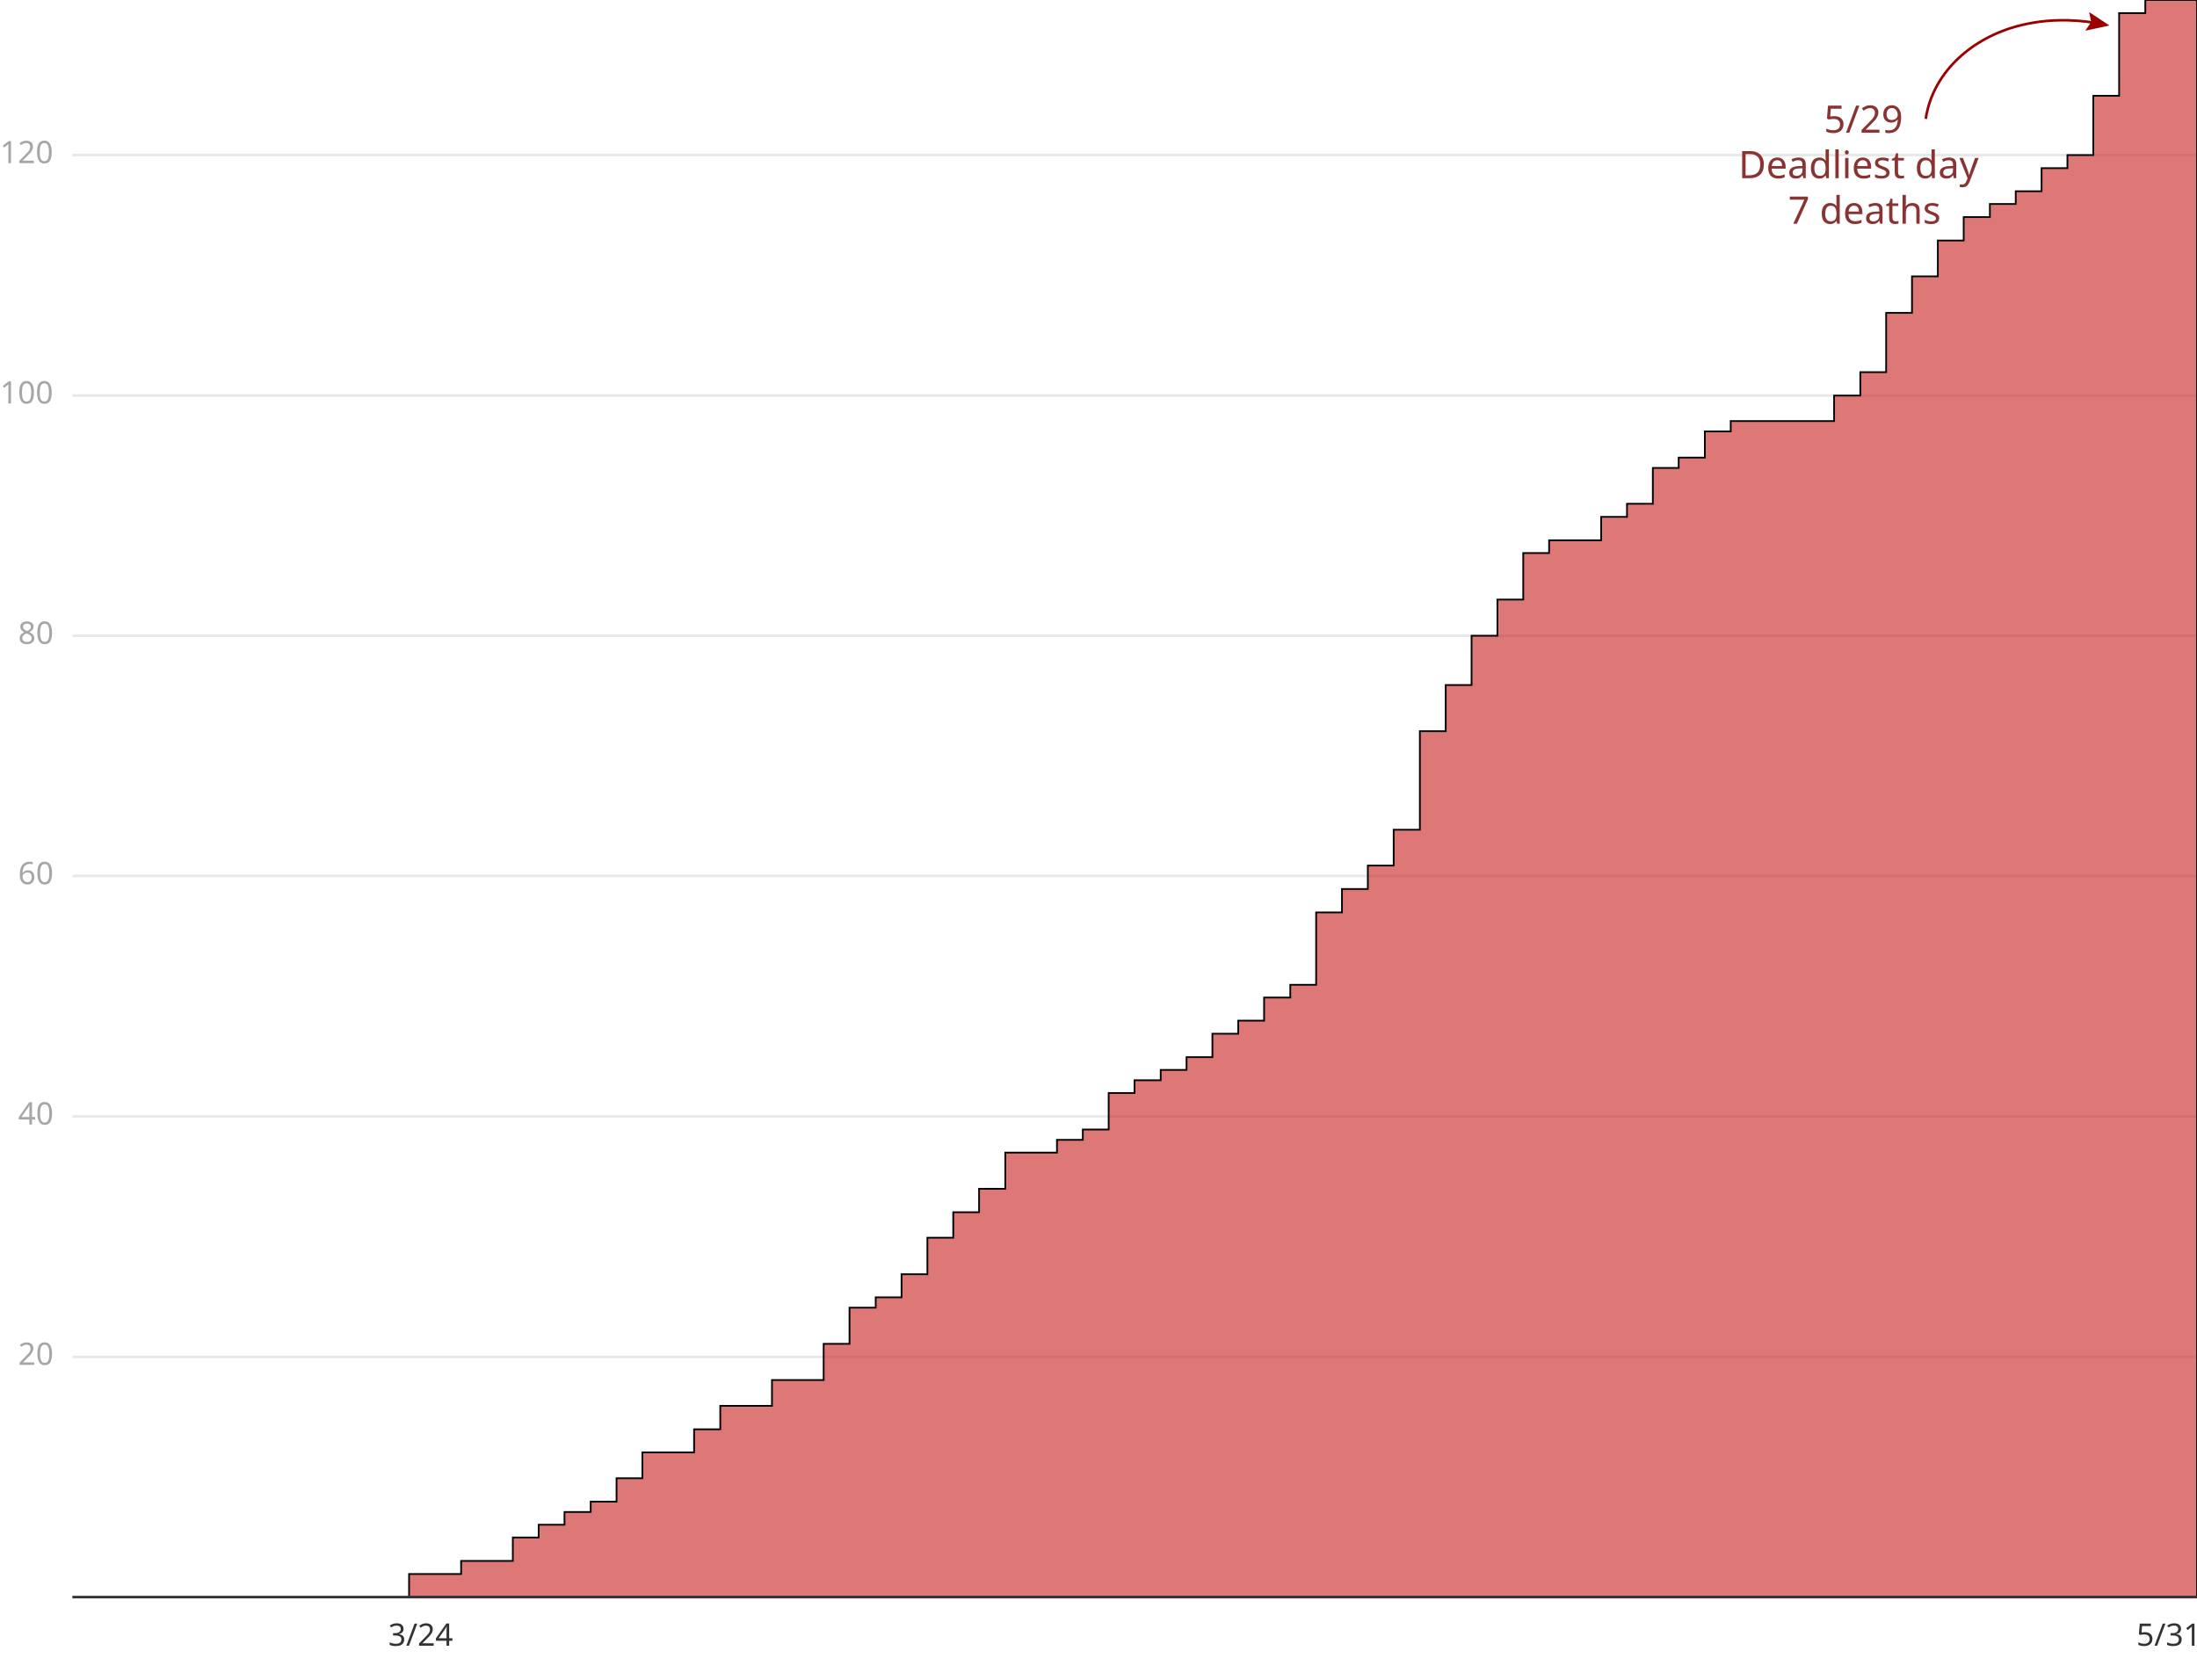
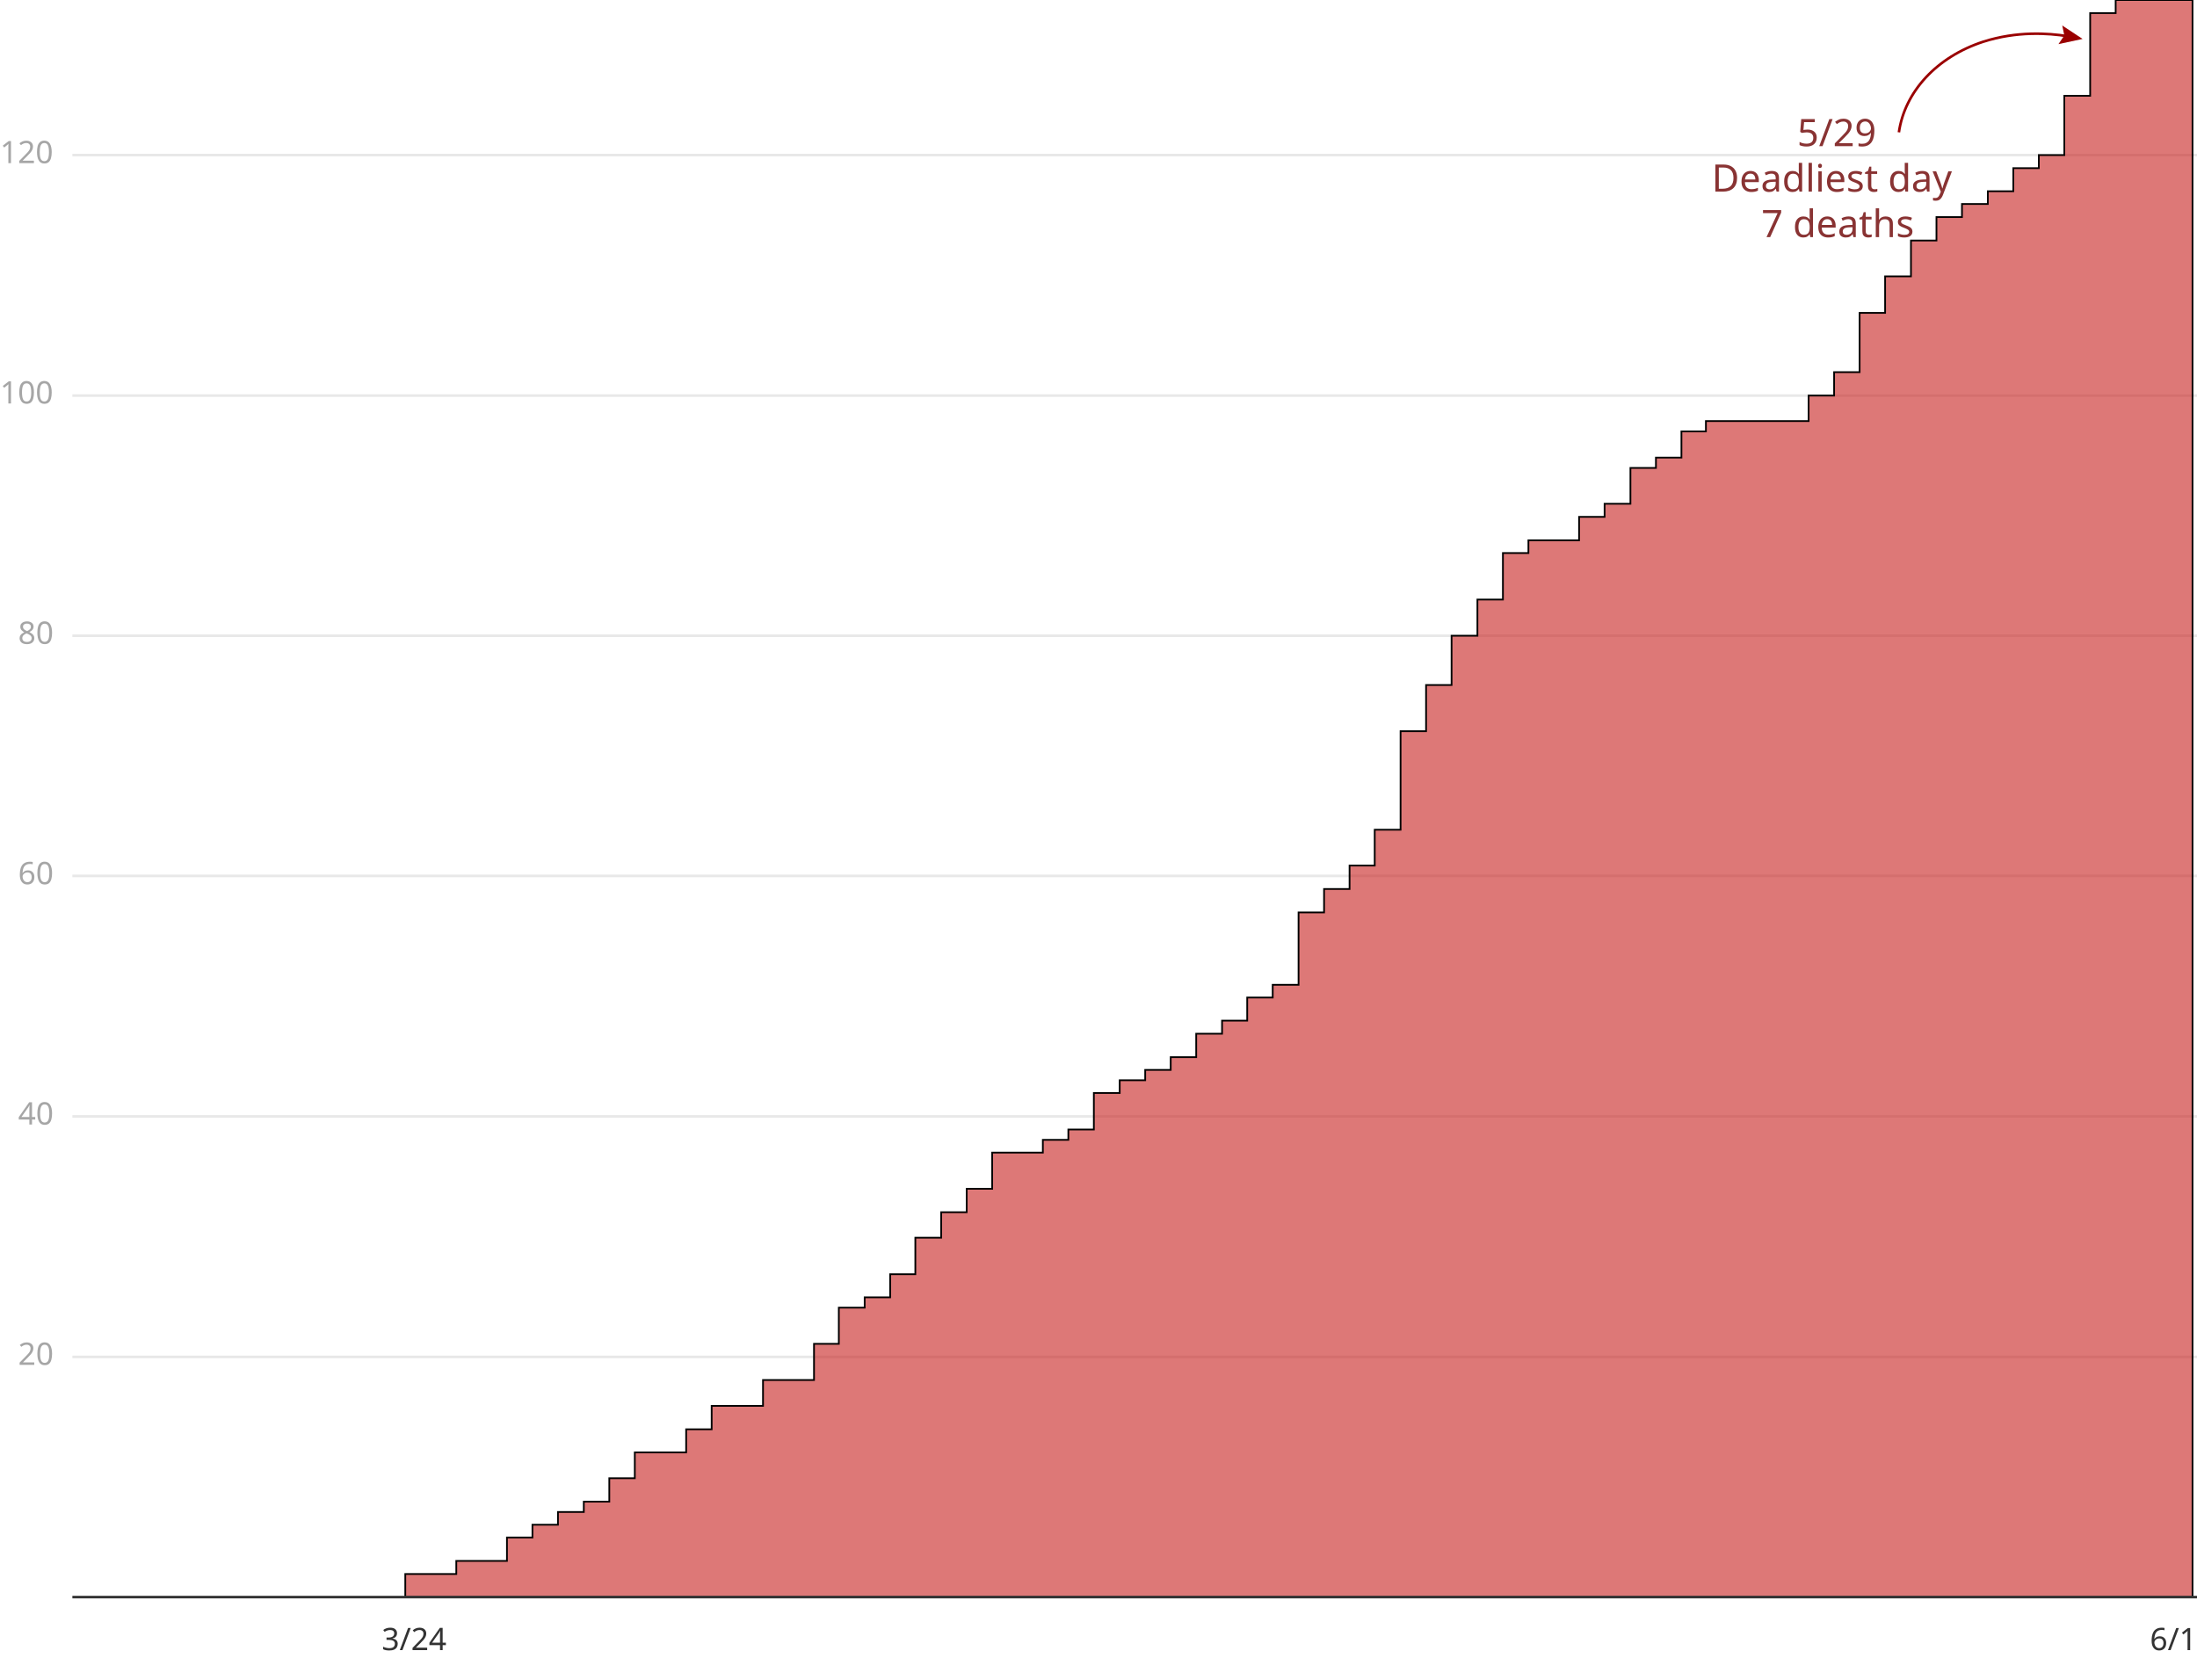
<svg xmlns="http://www.w3.org/2000/svg" xmlns:xlink="http://www.w3.org/1999/xlink" version="1.1" id="Layer_1" x="0px" y="0px" viewBox="0 0 637.5 487.5" style="enable-background:new 0 0 637.5 487.5;" xml:space="preserve">
  <style type="text/css">
	.st0{clip-path:url(#SVGID_2_);}
	.st1{clip-path:url(#SVGID_4_);fill:none;stroke:#E8E8E8;stroke-width:0.75;stroke-miterlimit:10;}
	.st2{clip-path:url(#SVGID_4_);fill:#C71E1D;}
	.st3{clip-path:url(#SVGID_4_);fill:#C71E1D;fill-opacity:0.6;stroke:#000000;stroke-width:0.5;stroke-miterlimit:10;}
	.st4{clip-path:url(#SVGID_4_);fill:none;stroke:#333333;stroke-width:0.75;stroke-miterlimit:10;}
	.st5{fill:#A6A6A6;}
	.st6{font-family:'Roboto-Regular';}
	.st7{font-size:9px;}
- 	.st8{fill:none;stroke:#9A0000;stroke-width:0.75;stroke-miterlimit:10;}
- 	.st9{fill:#9A0000;}
- 	.st10{fill:#893333;}
- 	.st11{font-family:'ArialMT';}
- 	.st12{font-size:11px;}
- 	.st13{font-family:'Arial-BoldMT';}
- 	.st14{fill:#333333;}
+ 	.st8{fill:#333333;}
+ 	.st9{fill:none;stroke:#9A0000;stroke-width:0.75;stroke-miterlimit:10;}
+ 	.st10{fill:#9A0000;}
+ 	.st11{fill:#893333;}
+ 	.st12{font-family:'ArialMT';}
+ 	.st13{font-size:11px;}
+ 	.st14{font-family:'Arial-BoldMT';}
</style>
  <g>
    <defs>
      <rect id="SVGID_1_" width="637.5" height="487.5" />
    </defs>
    <clipPath id="SVGID_2_">
      <use xlink:href="#SVGID_1_" style="overflow:visible;" />
    </clipPath>
    <g class="st0">
      <defs>
        <rect id="SVGID_3_" width="637.5" height="483" />
      </defs>
      <clipPath id="SVGID_4_">
        <use xlink:href="#SVGID_3_" style="overflow:visible;" />
      </clipPath>
      <line class="st1" x1="21" y1="45" x2="637.5" y2="45" />
      <line class="st1" x1="21" y1="114.8" x2="637.5" y2="114.8" />
      <line class="st1" x1="21" y1="184.5" x2="637.5" y2="184.5" />
      <line class="st1" x1="21" y1="254.2" x2="637.5" y2="254.2" />
      <line class="st1" x1="21" y1="324" x2="637.5" y2="324" />
      <line class="st1" x1="21" y1="393.8" x2="637.5" y2="393.8" />
-       <path class="st2" d="M21,463.5h7.5H21z" />
-       <path class="st2" d="M28.5,463.5H36H28.5z" />
-       <path class="st2" d="M36,463.5h7.5H36z" />
-       <path class="st2" d="M43.6,463.5h7.5H43.6z" />
-       <path class="st2" d="M51.1,463.5h7.5H51.1z" />
-       <path class="st2" d="M58.6,463.5h7.5H58.6z" />
-       <path class="st2" d="M66.1,463.5h7.5H66.1z" />
-       <path class="st2" d="M73.6,463.5h7.5H73.6z" />
-       <path class="st2" d="M81.1,463.5h7.5H81.1z" />
-       <path class="st2" d="M88.7,463.5h7.5H88.7z" />
-       <path class="st2" d="M96.2,463.5h7.5H96.2z" />
-       <path class="st2" d="M103.7,463.5h7.5H103.7z" />
-       <path class="st2" d="M111.2,463.5h7.5H111.2z" />
-       <polygon class="st3" points="630,0 630,0 622.5,0 622.5,3.8 614.9,3.8 614.9,27.8 607.4,27.8 607.4,45 599.9,45 599.9,48.8     592.4,48.8 592.4,55.5 584.9,55.5 584.9,59.2 577.4,59.2 577.4,63 569.8,63 569.8,69.8 562.3,69.8 562.3,80.2 554.8,80.2     554.8,90.8 547.3,90.8 547.3,108 539.8,108 539.8,114.8 532.2,114.8 532.2,122.2 524.7,122.2 524.7,122.2 517.2,122.2     509.7,122.2 509.7,122.2 502.2,122.2 502.2,125.2 494.7,125.2 494.7,132.8 487.1,132.8 487.1,135.8 479.6,135.8 479.6,146.2     472.1,146.2 472.1,150 464.6,150 464.6,156.8 457.1,156.8 457.1,156.8 449.5,156.8 449.5,160.5 442,160.5 442,174 434.5,174     434.5,184.5 427,184.5 427,198.8 419.5,198.8 419.5,212.2 412,212.2 412,240.8 404.4,240.8 404.4,251.2 396.9,251.2 396.9,258     389.4,258 389.4,264.8 381.9,264.8 381.9,285.8 374.4,285.8 374.4,289.5 366.8,289.5 366.8,296.2 359.3,296.2 359.3,300     351.8,300 351.8,306.8 344.3,306.8 344.3,310.5 336.8,310.5 336.8,313.5 329.2,313.5 329.2,317.2 321.7,317.2 321.7,327.8     314.2,327.8 314.2,330.8 306.7,330.8 306.7,334.5 299.2,334.5 299.2,334.5 291.7,334.5 291.7,345 284.1,345 284.1,351.8     276.6,351.8 276.6,359.2 269.1,359.2 269.1,369.8 261.6,369.8 261.6,376.5 254.1,376.5 254.1,379.5 246.5,379.5 246.5,390     239,390 239,400.5 231.5,400.5 224,400.5 224,408 216.5,408 209,408 209,414.8 201.4,414.8 201.4,421.5 193.9,421.5 186.4,421.5     186.4,429 178.9,429 178.9,435.8 171.4,435.8 171.4,438.8 163.8,438.8 163.8,442.5 156.3,442.5 156.3,446.2 148.8,446.2     148.8,453 141.3,453 133.8,453 133.8,456.8 126.3,456.8 118.7,456.8 118.7,463.5 126.3,463.5 133.8,463.5 141.3,463.5     148.8,463.5 156.3,463.5 163.8,463.5 171.4,463.5 178.9,463.5 186.4,463.5 193.9,463.5 201.4,463.5 209,463.5 216.5,463.5     224,463.5 231.5,463.5 239,463.5 246.5,463.5 254.1,463.5 261.6,463.5 269.1,463.5 276.6,463.5 276.6,463.5 284.1,463.5     291.7,463.5 299.2,463.5 299.2,463.5 306.7,463.5 314.2,463.5 321.7,463.5 329.2,463.5 329.3,463.5 336.8,463.5 344.3,463.5     351.8,463.5 351.8,463.5 359.3,463.5 366.8,463.5 374.4,463.5 374.4,463.5 381.9,463.5 389.4,463.5 396.9,463.5 404.4,463.5     404.4,463.5 412,463.5 419.5,463.5 427,463.5 427,463.5 434.5,463.5 442,463.5 449.5,463.5 457.1,463.5 457.1,463.5 464.6,463.5     472.1,463.5 479.6,463.5 479.6,463.5 487.1,463.5 494.7,463.5 502.2,463.5 509.7,463.5 509.7,463.5 517.2,463.5 524.7,463.5     524.7,463.5 532.2,463.5 539.8,463.5 547.3,463.5 554.8,463.5 554.8,463.5 562.3,463.5 569.8,463.5 577.4,463.5 577.4,463.5     584.9,463.5 592.4,463.5 599.9,463.5 599.9,463.5 607.4,463.5 614.9,463.5 622.5,463.5 630,463.5 630,463.5 637.5,463.5 637.5,0       " />
+       <path class="st2" d="M21,463.5h7.4H21z" />
+       <path class="st2" d="M28.4,463.5h7.4H28.4z" />
+       <path class="st2" d="M35.9,463.5h7.4H35.9z" />
+       <path class="st2" d="M43.3,463.5h7.4H43.3z" />
+       <path class="st2" d="M50.7,463.5h7.4H50.7z" />
+       <path class="st2" d="M58.1,463.5h7.4H58.1z" />
+       <path class="st2" d="M65.6,463.5H73H65.6z" />
+       <path class="st2" d="M73,463.5h7.4H73z" />
+       <path class="st2" d="M80.4,463.5h7.4H80.4z" />
+       <path class="st2" d="M87.8,463.5h7.4H87.8z" />
+       <path class="st2" d="M95.3,463.5h7.4H95.3z" />
+       <path class="st2" d="M102.7,463.5h7.4H102.7z" />
+       <path class="st2" d="M110.1,463.5h7.4H110.1z" />
+       <polygon class="st3" points="628.7,0 628.7,0 621.3,0 613.9,0 613.9,3.8 606.5,3.8 606.5,27.8 599,27.8 599,45 591.6,45     591.6,48.8 584.2,48.8 584.2,55.5 576.8,55.5 576.8,59.2 569.3,59.2 569.3,63 561.9,63 561.9,69.8 554.5,69.8 554.5,80.2     547,80.2 547,90.8 539.6,90.8 539.6,108 532.2,108 532.2,114.8 524.8,114.8 524.8,122.2 517.3,122.2 509.9,122.2 502.5,122.2     495,122.2 495,125.2 487.9,125.2 487.9,132.8 480.5,132.8 480.5,135.8 473.1,135.8 473.1,146.2 465.6,146.2 465.6,150 458.2,150     458.2,156.8 450.9,156.8 443.5,156.8 443.5,160.5 436.1,160.5 436.1,174 428.7,174 428.7,184.5 421.2,184.5 421.2,198.8     413.8,198.8 413.8,212.2 406.4,212.2 406.4,240.8 398.9,240.8 398.9,251.2 391.6,251.2 391.6,258 384.2,258 384.2,264.8     376.8,264.8 376.8,285.8 369.3,285.8 369.3,289.5 361.9,289.5 361.9,296.2 354.6,296.2 354.6,300 347.1,300 347.1,306.8     339.7,306.8 339.7,310.5 332.3,310.5 332.3,313.5 324.9,313.5 324.9,317.2 317.4,317.2 317.4,327.8 310,327.8 310,330.8     302.6,330.8 302.6,334.5 295.3,334.5 287.9,334.5 287.9,345 280.5,345 280.5,351.8 273.1,351.8 273.1,359.2 265.6,359.2     265.6,369.8 258.3,369.8 258.3,376.5 250.9,376.5 250.9,379.5 243.4,379.5 243.4,390 236.2,390 236.2,400.5 228.8,400.5     221.4,400.5 221.4,408 213.9,408 206.5,408 206.5,414.8 199.1,414.8 199.1,421.5 191.6,421.5 184.2,421.5 184.2,429 176.8,429     176.8,435.8 169.4,435.8 169.4,438.8 161.9,438.8 161.9,442.5 154.5,442.5 154.5,446.2 147.1,446.2 147.1,453 139.8,453     132.4,453 132.4,456.8 125,456.8 117.6,456.8 117.6,463.5 125,463.5 132.4,463.5 139.8,463.5 147.1,463.5 147.3,463.5     154.5,463.5 161.9,463.5 169.4,463.5 176.8,463.5 184.2,463.5 191.6,463.5 199.1,463.5 206.5,463.5 213.9,463.5 221.4,463.5     228.8,463.5 236.2,463.5 243.4,463.5 243.6,463.5 250.9,463.5 258.3,463.5 265.6,463.5 265.7,463.5 273.1,463.5 280.5,463.5     287.9,463.5 295.3,463.5 302.6,463.5 302.8,463.5 310,463.5 317.4,463.5 324.9,463.5 332.3,463.5 339.7,463.5 347.1,463.5     354.6,463.5 361.9,463.5 362,463.5 369.3,463.5 376.8,463.5 384.2,463.5 391.6,463.5 398.9,463.5 399,463.5 406.4,463.5     413.8,463.5 421.2,463.5 428.7,463.5 436.1,463.5 443.5,463.5 450.9,463.5 458.2,463.5 458.4,463.5 465.6,463.5 473.1,463.5     480.5,463.5 487.9,463.5 495,463.5 495.3,463.5 502.5,463.5 509.9,463.5 517.3,463.5 524.8,463.5 532.2,463.5 532.2,463.5     539.6,463.5 547,463.5 554.5,463.5 554.5,463.5 561.9,463.5 569.3,463.5 569.3,463.5 576.8,463.5 584.2,463.5 591.6,463.5     591.6,463.5 599,463.5 606.5,463.5 613.9,463.5 613.9,463.5 621.3,463.5 628.7,463.5 628.7,463.5 636.2,463.5 636.2,0   " />
      <line class="st4" x1="21" y1="463.5" x2="637.5" y2="463.5" />
    </g>
    <g class="st0">
      <text transform="matrix(1 0 0 1 5.2559 396.0996)" class="st5 st6 st7">20</text>
    </g>
    <g class="st0">
      <text transform="matrix(1 0 0 1 5.2559 326.3496)" class="st5 st6 st7">40</text>
    </g>
    <g class="st0">
      <text transform="matrix(1 0 0 1 5.2559 256.5996)" class="st5 st6 st7">60</text>
    </g>
    <g class="st0">
      <text transform="matrix(1 0 0 1 5.2559 186.8496)" class="st5 st6 st7">80</text>
    </g>
    <g class="st0">
      <text transform="matrix(1 0 0 1 2.929688e-03 117.0996)" class="st5 st6 st7">100</text>
    </g>
    <g class="st0">
      <text transform="matrix(1 0 0 1 2.929688e-03 47.3496)" class="st5 st6 st7">120</text>
    </g>
  </g>
  <g>
+     <text transform="matrix(1 0 0 1 623.8358 478.8948)" class="st8 st6 st7">6/1</text>
+   </g>
+   <g>
+     <text transform="matrix(1 0 0 1 110.768 478.8944)" class="st8 st6 st7">3/24</text>
+   </g>
+   <g>
    <g>
-       <path class="st8" d="M558.8,34.5c1.7-11.8,11-21.9,24.5-26.3c9.7-3.1,18.8-2.5,24.4-1.6" />
+       <path class="st9" d="M551,38.4c1.7-11.8,11-21.9,24.5-26.3c9.7-3.1,18.8-2.5,24.4-1.6" />
      <g>
-         <polygon class="st9" points="605.1,8.9 606.8,6.4 606.2,3.5 612.1,7.4    " />
+         <polygon class="st10" points="597.3,12.8 599,10.3 598.4,7.4 604.3,11.3    " />
      </g>
    </g>
  </g>
-   <text transform="matrix(1 0 0 1 529.2545 38.5171)" class="st10 st11 st12">5/29</text>
-   <text transform="matrix(1 0 0 1 504.4545 51.7168)" class="st10 st13 st12">Deadliest day</text>
-   <text transform="matrix(1 0 0 1 518.8544 64.917)" class="st10 st11 st12">7 deaths</text>
-   <g>
-     <text transform="matrix(1 0 0 1 619.9255 477.6185)" class="st14 st6 st7">5/31</text>
-   </g>
-   <g>
-     <text transform="matrix(1 0 0 1 112.6592 477.6188)" class="st14 st6 st7">3/24</text>
-   </g>
+   <text transform="matrix(1 0 0 1 521.4866 42.4156)" class="st11 st12 st13">5/29</text>
+   <text transform="matrix(1 0 0 1 496.6866 55.6154)" class="st11 st14 st13">Deadliest day</text>
+   <text transform="matrix(1 0 0 1 511.0865 68.8156)" class="st11 st12 st13">7 deaths</text>
</svg>
